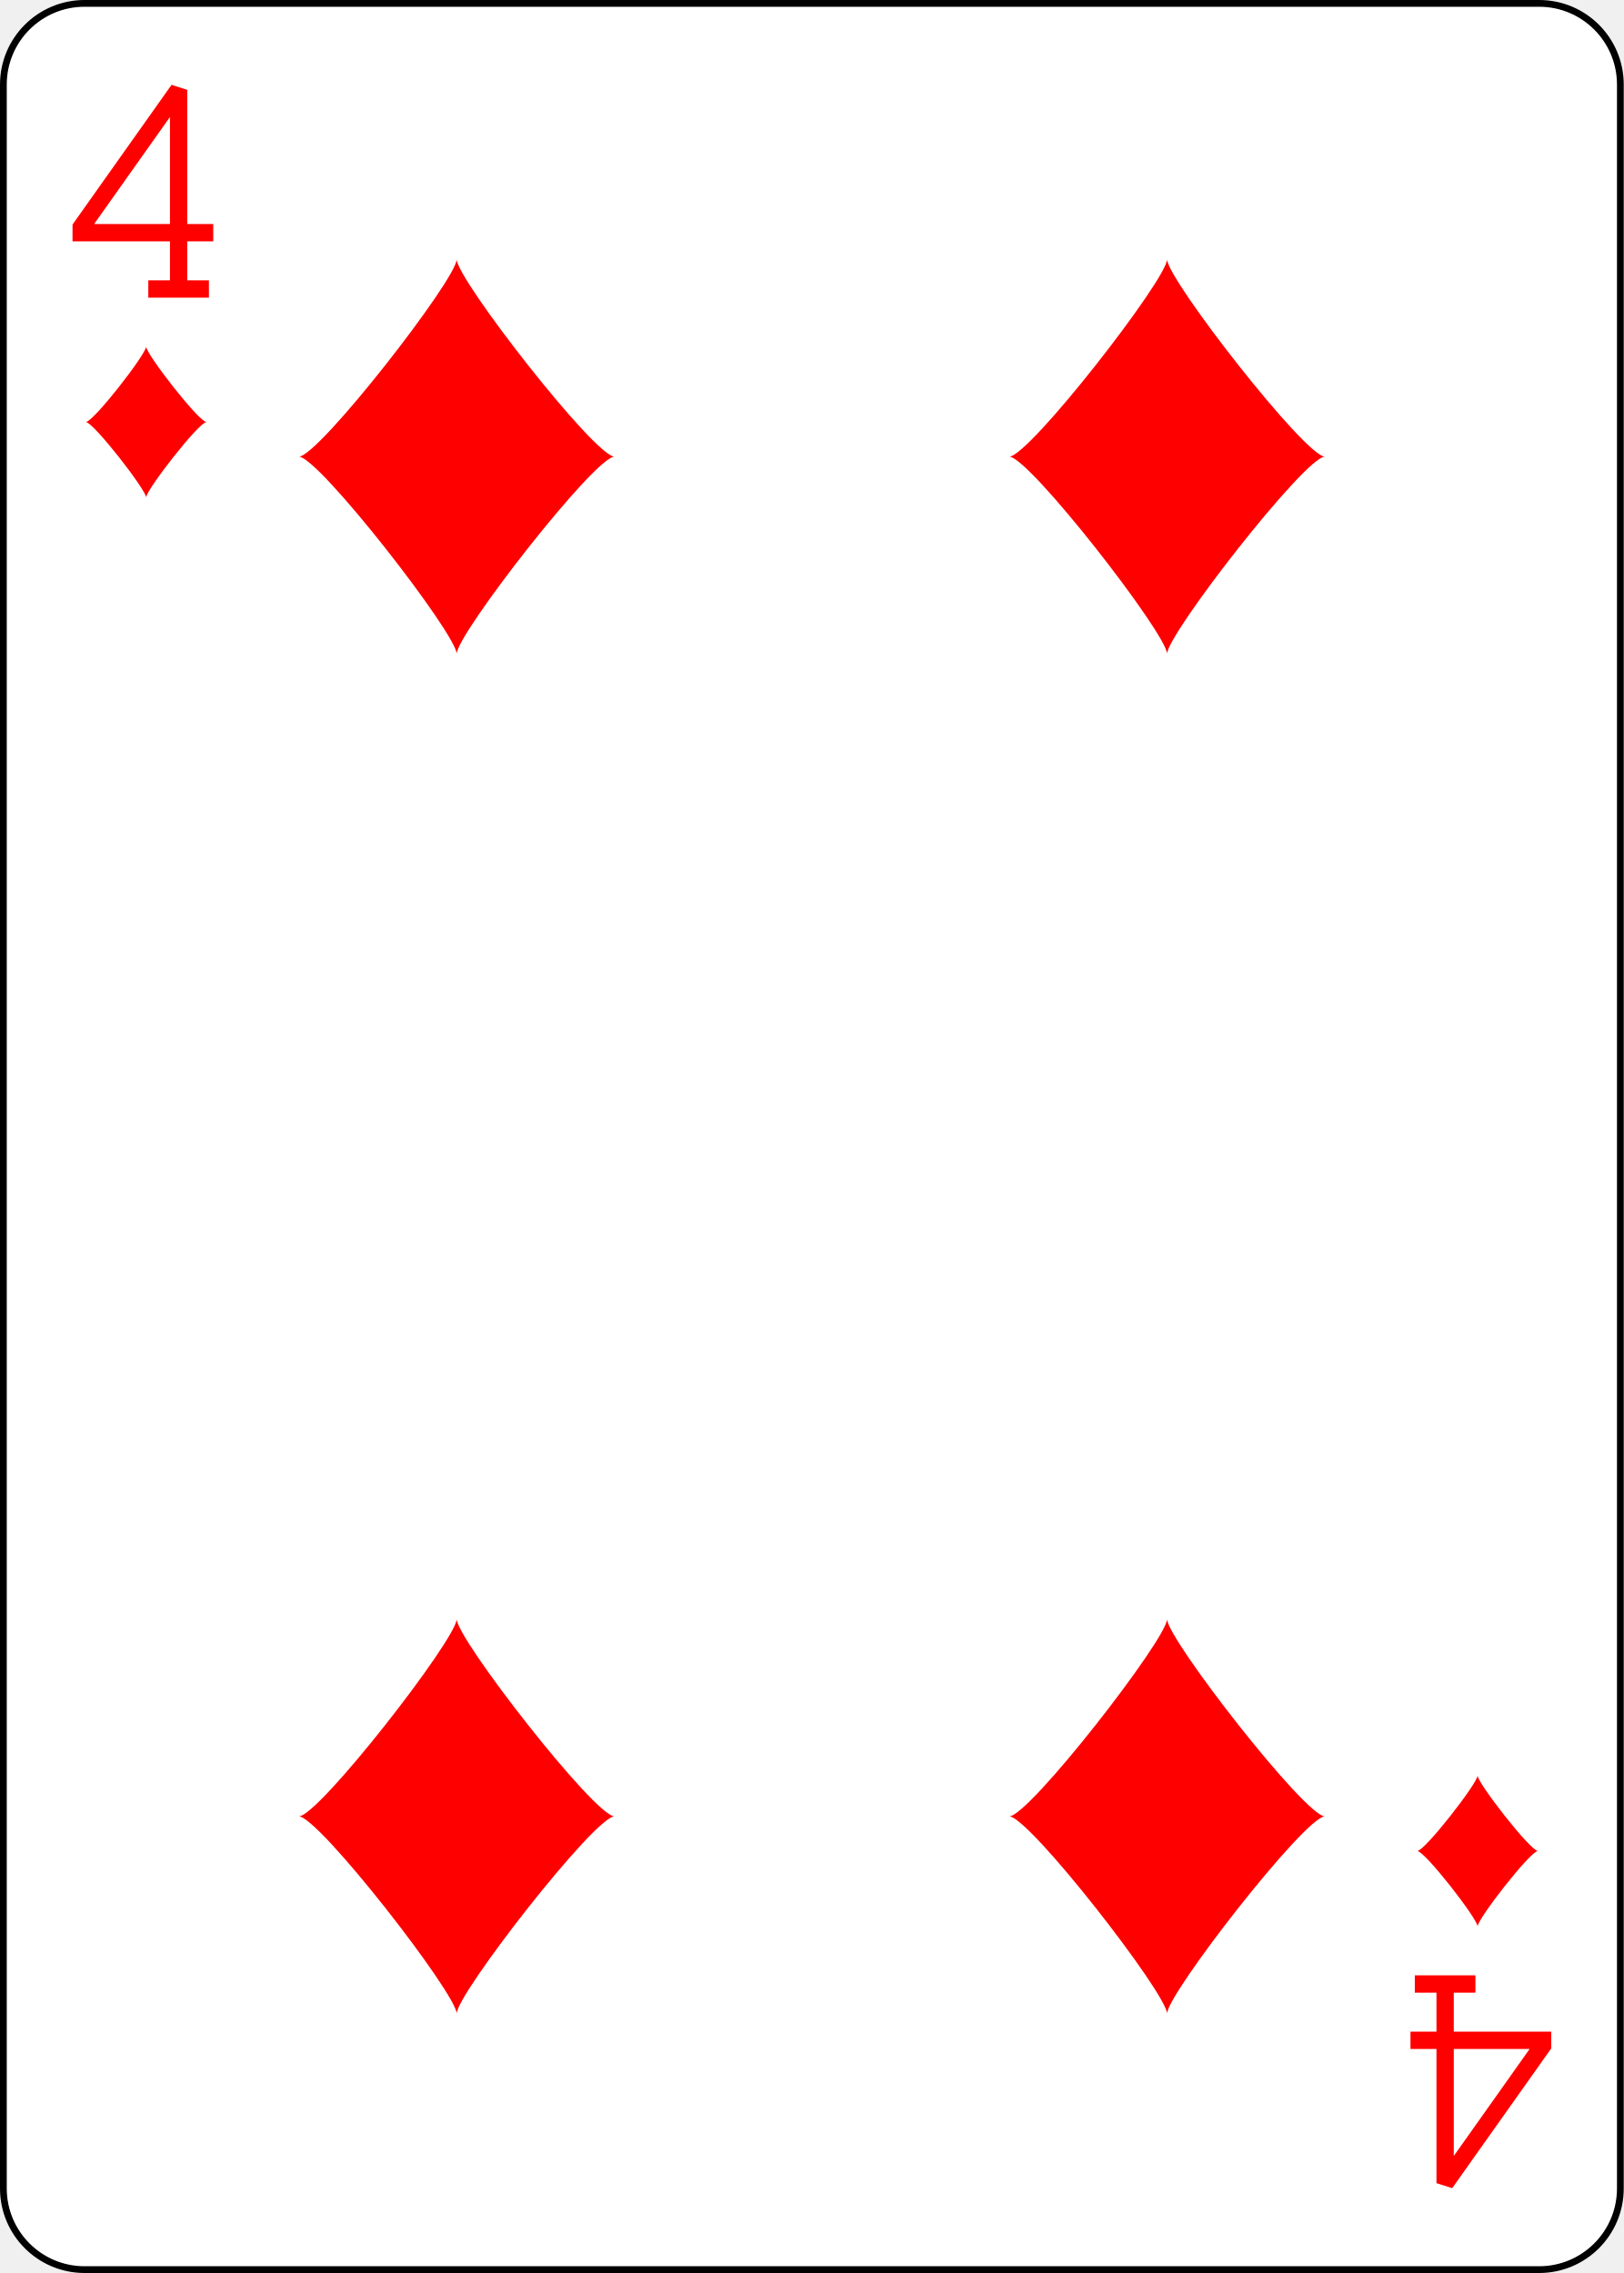
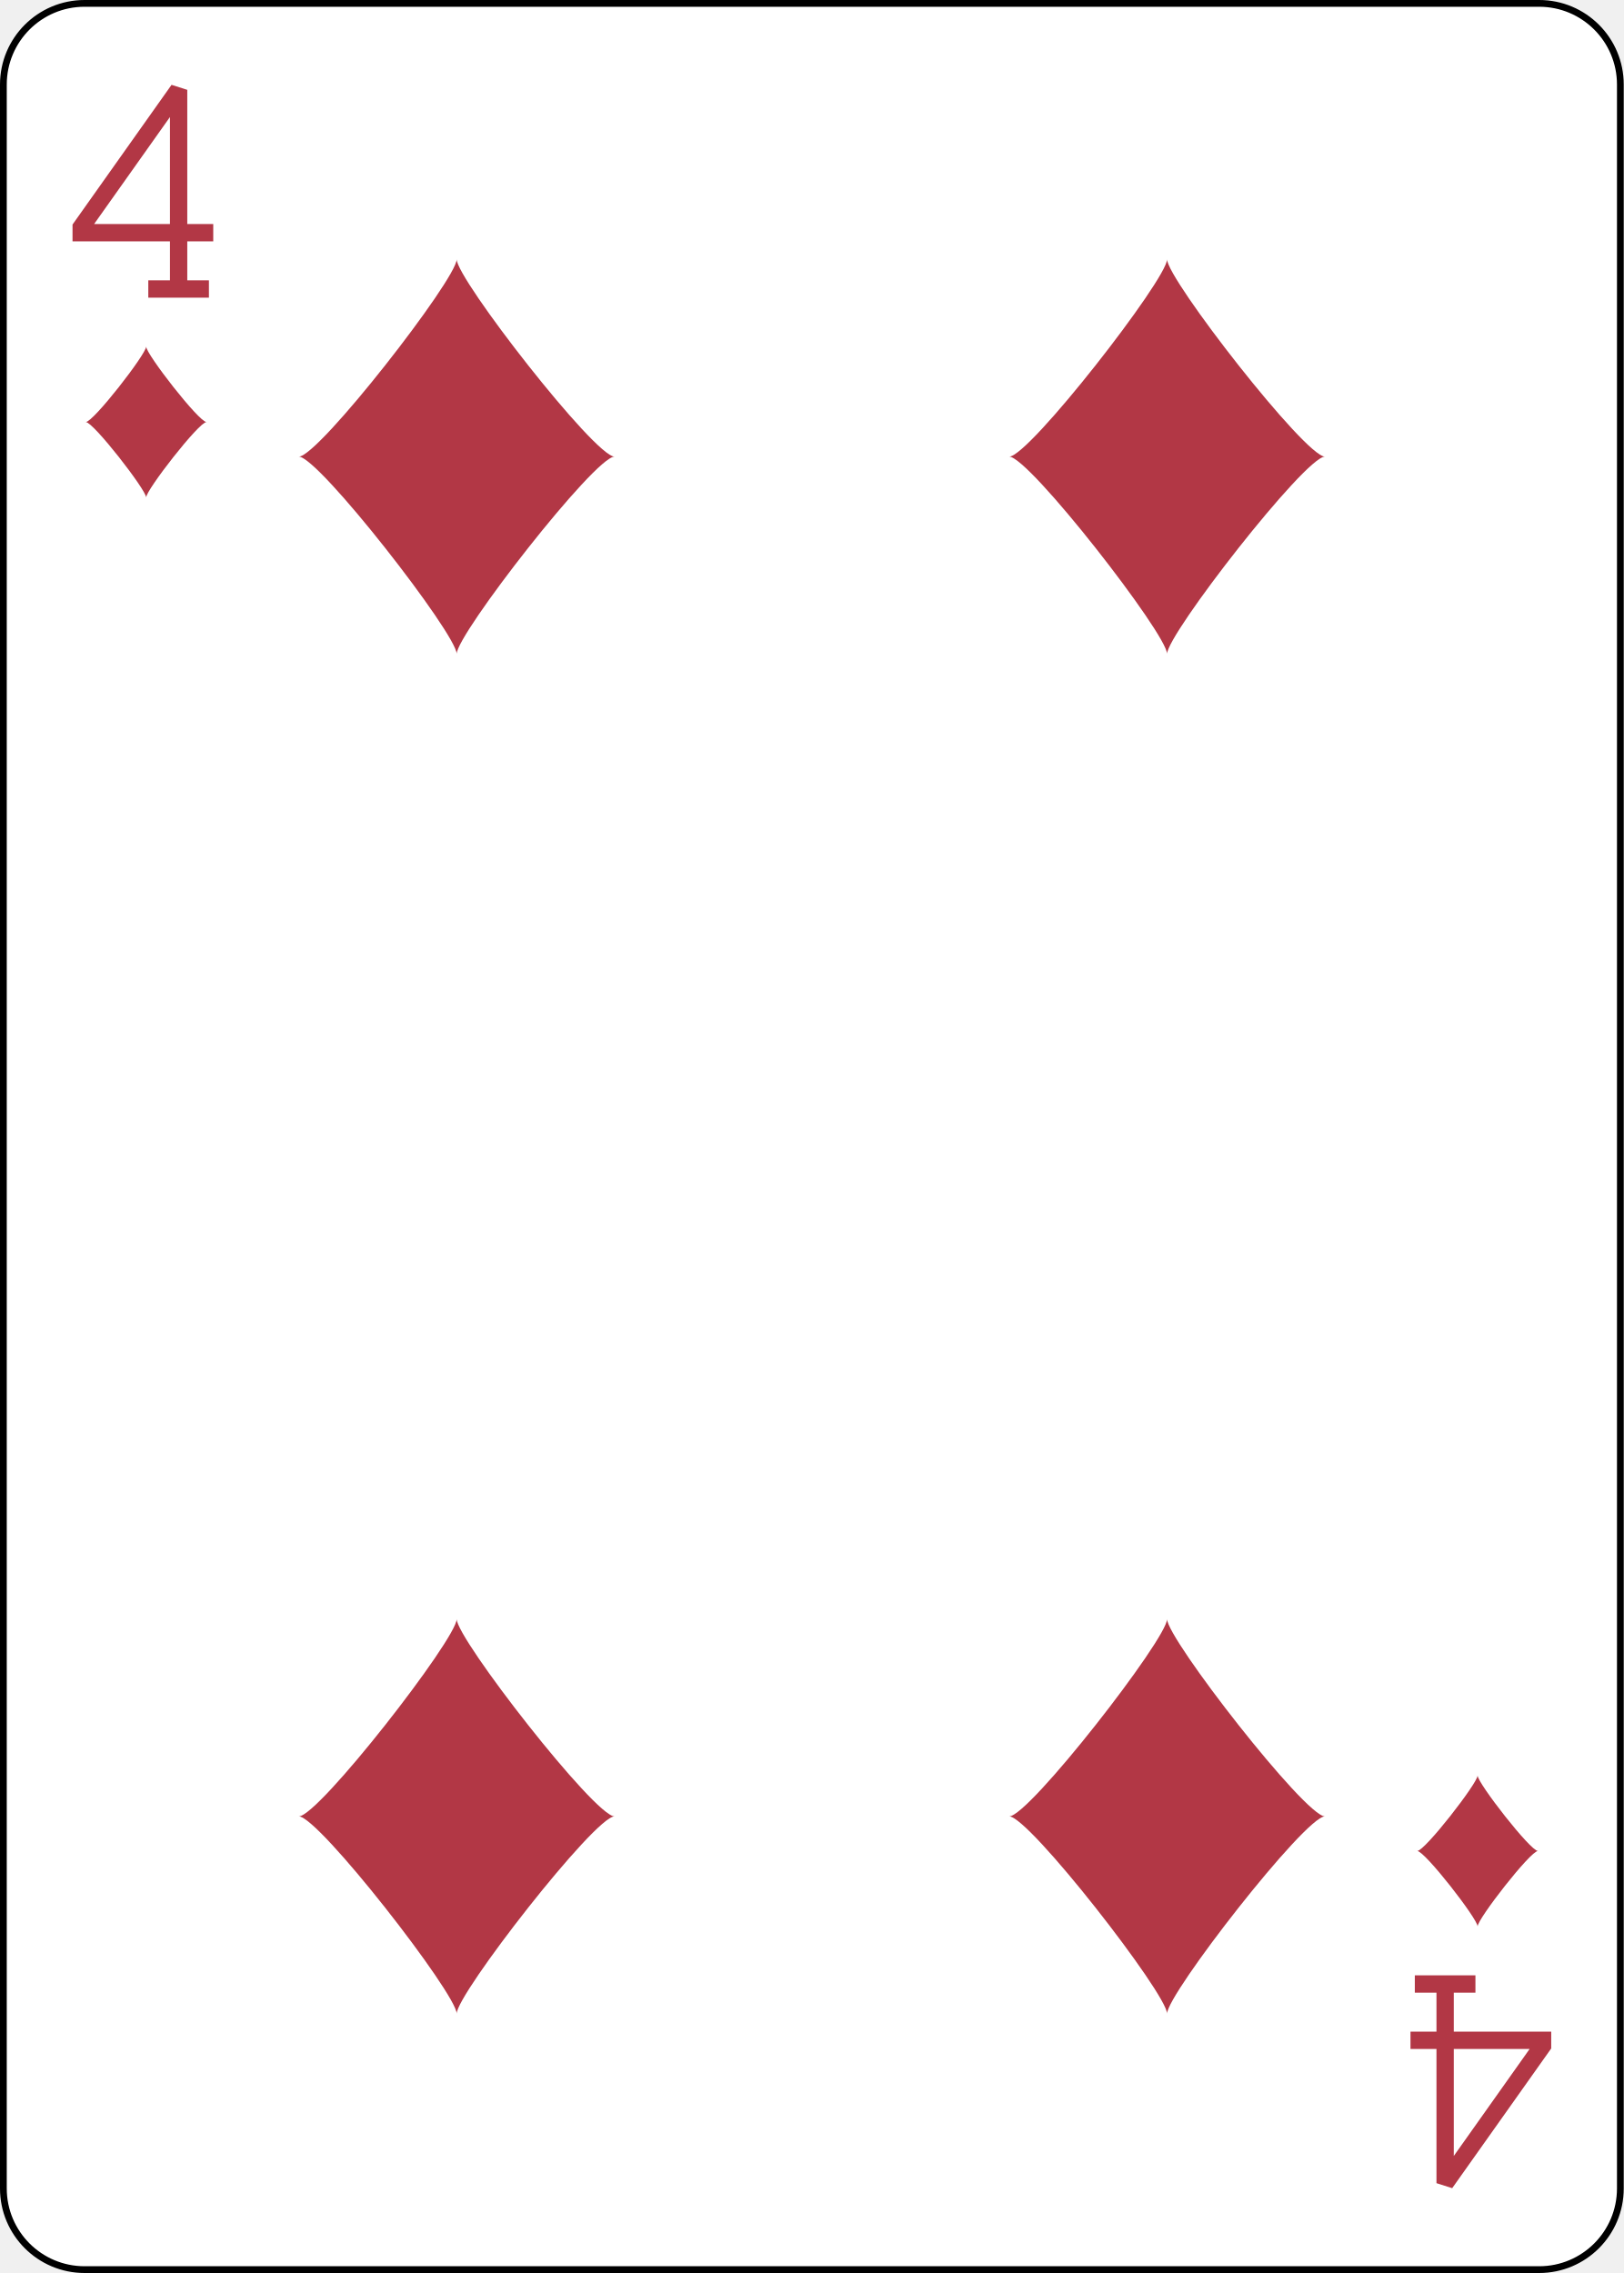
<svg xmlns="http://www.w3.org/2000/svg" xmlns:xlink="http://www.w3.org/1999/xlink" class="card" face="4D" height="3.5in" preserveAspectRatio="none" viewBox="-120 -168 240 336" width="2.5in">
  <defs>
    <symbol id="SD4" viewBox="-600 -600 1200 1200" preserveAspectRatio="xMinYMid">
-       <path d="M-400 0C-350 0 0 -450 0 -500C0 -450 350 0 400 0C350 0 0 450 0 500C0 450 -350 0 -400 0Z" fill="red" />
+       <path d="M-400 0C-350 0 0 -450 0 -500C0 -450 350 0 400 0C350 0 0 450 0 500C0 450 -350 0 -400 0Z" fill="#b23745" />
    </symbol>
    <symbol id="VD4" viewBox="-500 -500 1000 1000" preserveAspectRatio="xMinYMid">
-       <path d="M50 460L250 460M150 460L150 -460L-300 175L-300 200L270 200" stroke="red" stroke-width="80" stroke-linecap="square" stroke-miterlimit="1.5" fill="none" />
+       <path d="M50 460L250 460M150 460L150 -460L-300 175L-300 200L270 200" stroke="#b23745" stroke-width="80" stroke-linecap="square" stroke-miterlimit="1.5" fill="none" />
    </symbol>
  </defs>
  <rect width="239" height="335" x="-119.5" y="-167.5" rx="12" ry="12" fill="white" stroke="black" />
  <use xlink:href="#VD4" height="32" width="32" x="-114.4" y="-156" />
  <use xlink:href="#SD4" height="26.769" width="26.769" x="-111.784" y="-119" />
  <use xlink:href="#SD4" height="70" width="70" x="-87.501" y="-135.501" />
  <use xlink:href="#SD4" height="70" width="70" x="17.501" y="-135.501" />
  <g transform="rotate(180)">
    <use xlink:href="#VD4" height="32" width="32" x="-114.4" y="-156" />
    <use xlink:href="#SD4" height="26.769" width="26.769" x="-111.784" y="-119" />
    <use xlink:href="#SD4" height="70" width="70" x="-87.501" y="-135.501" />
    <use xlink:href="#SD4" height="70" width="70" x="17.501" y="-135.501" />
  </g>
</svg>
